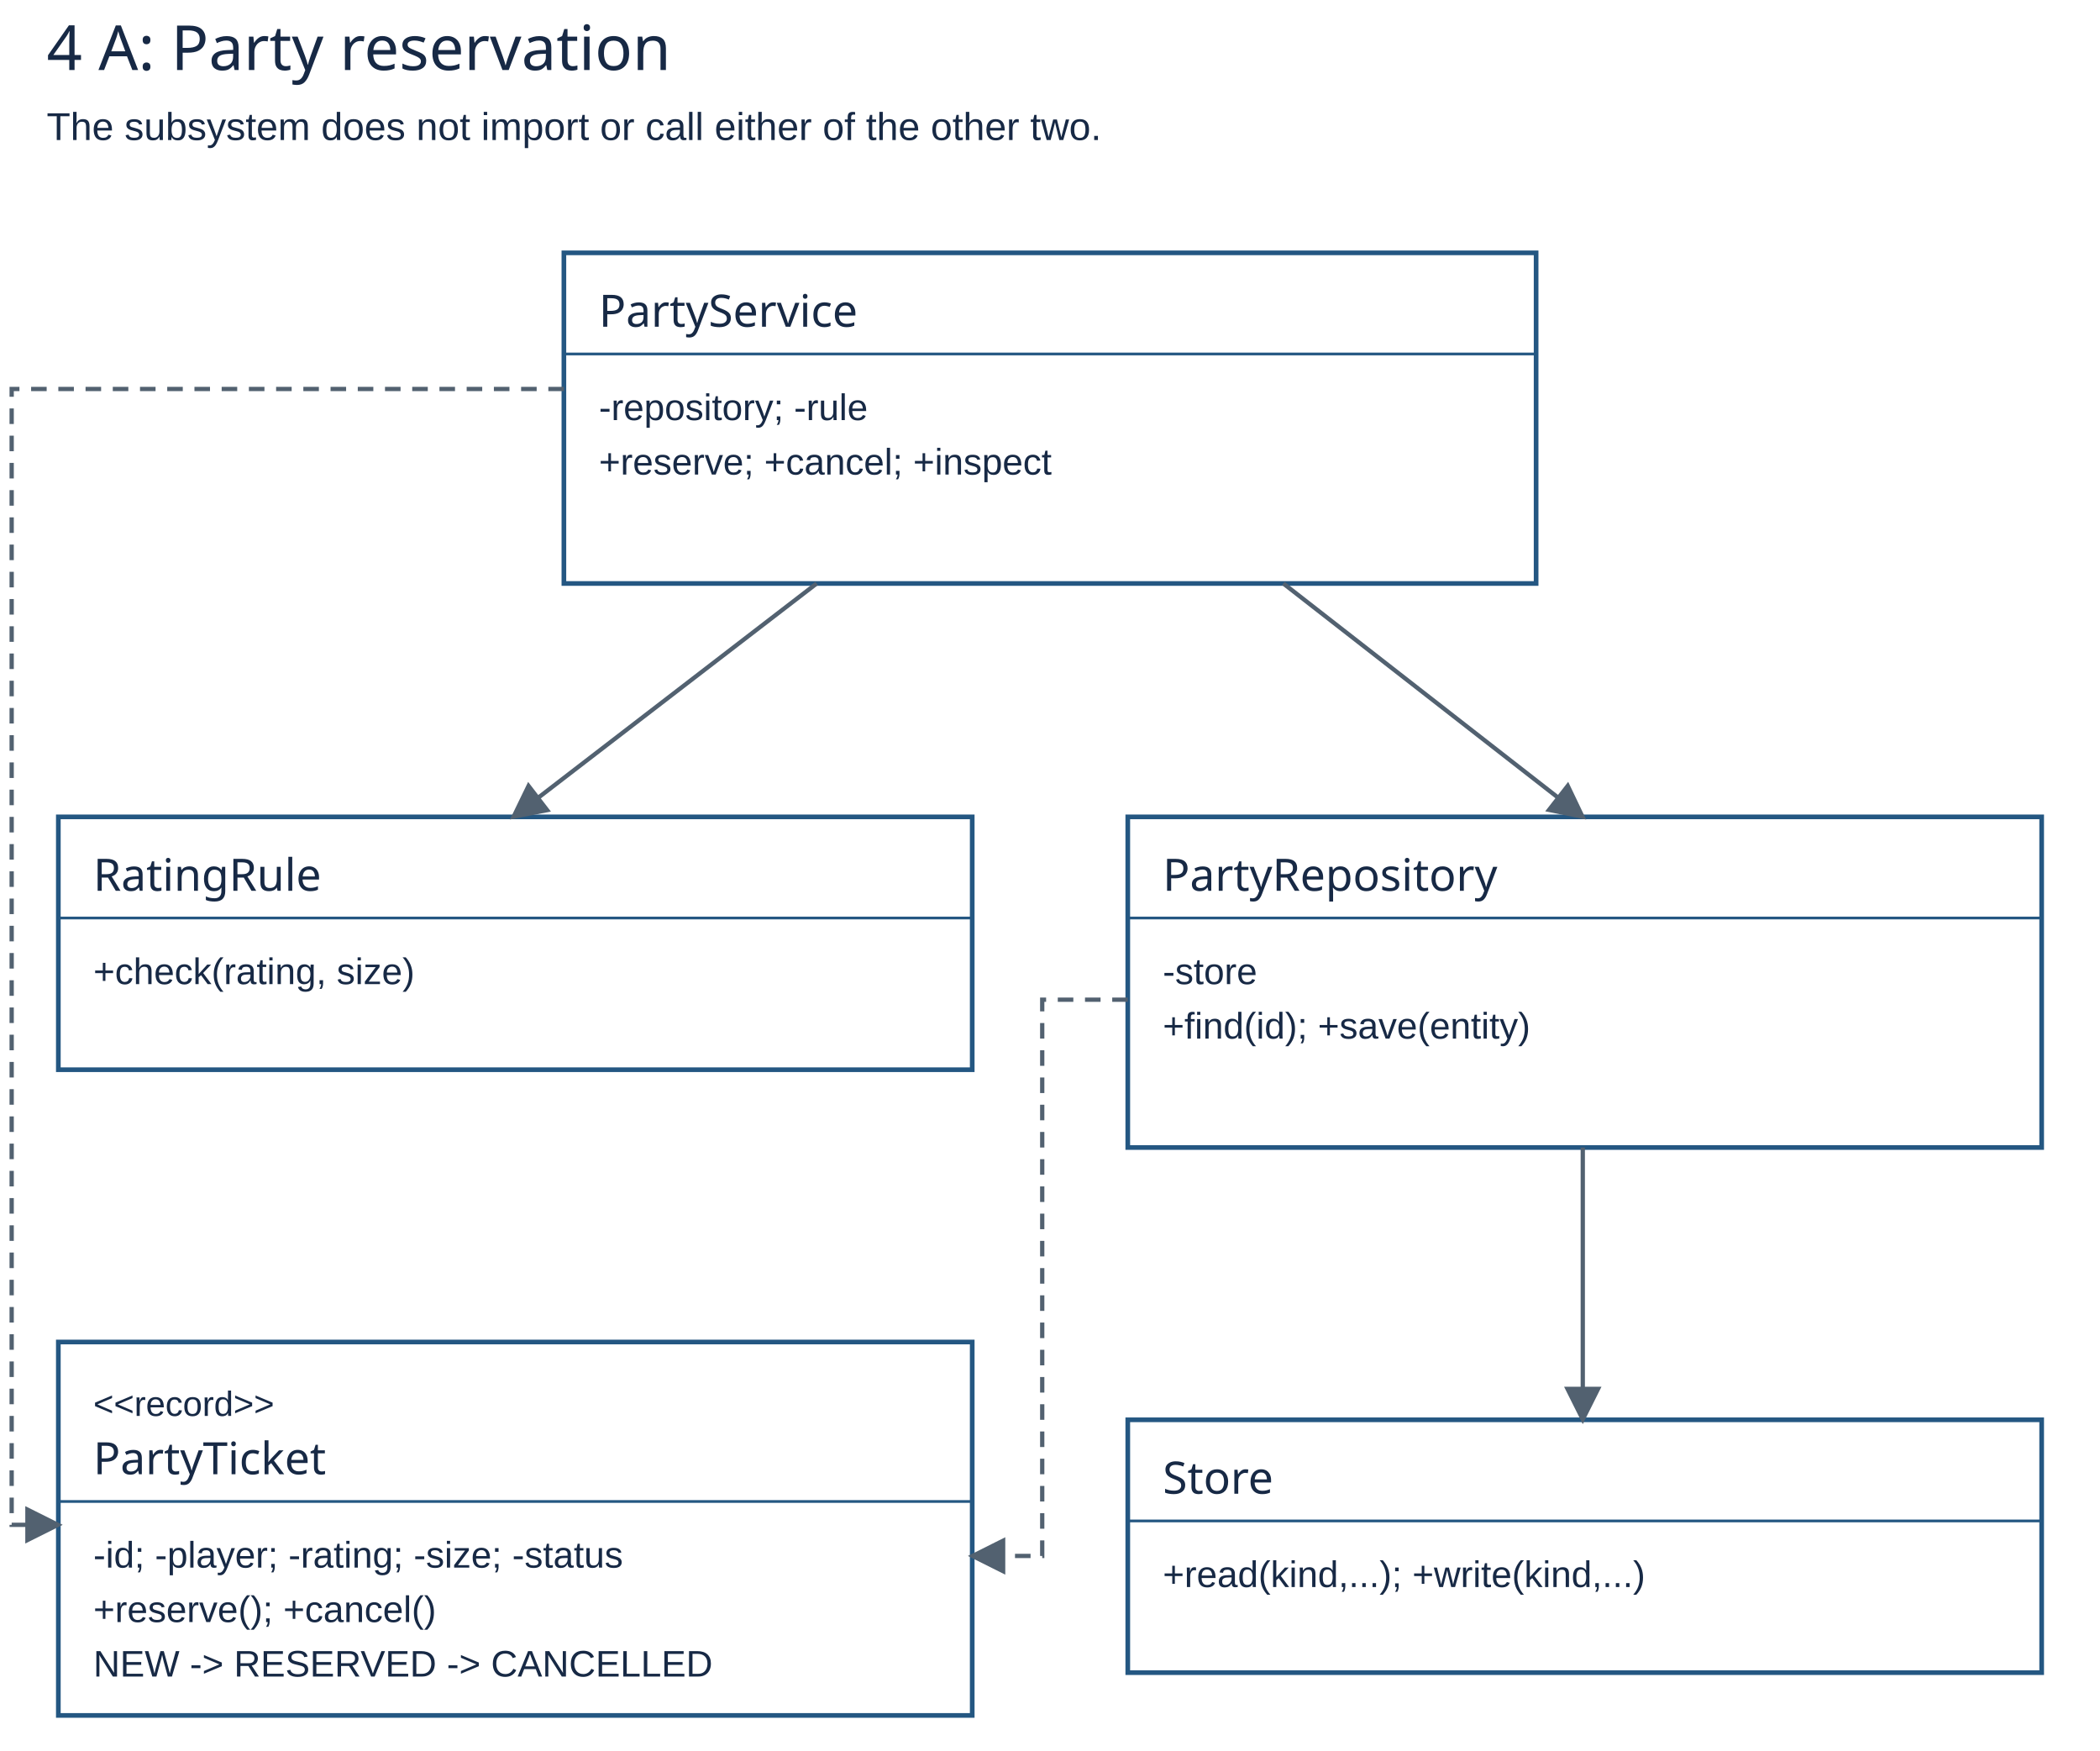
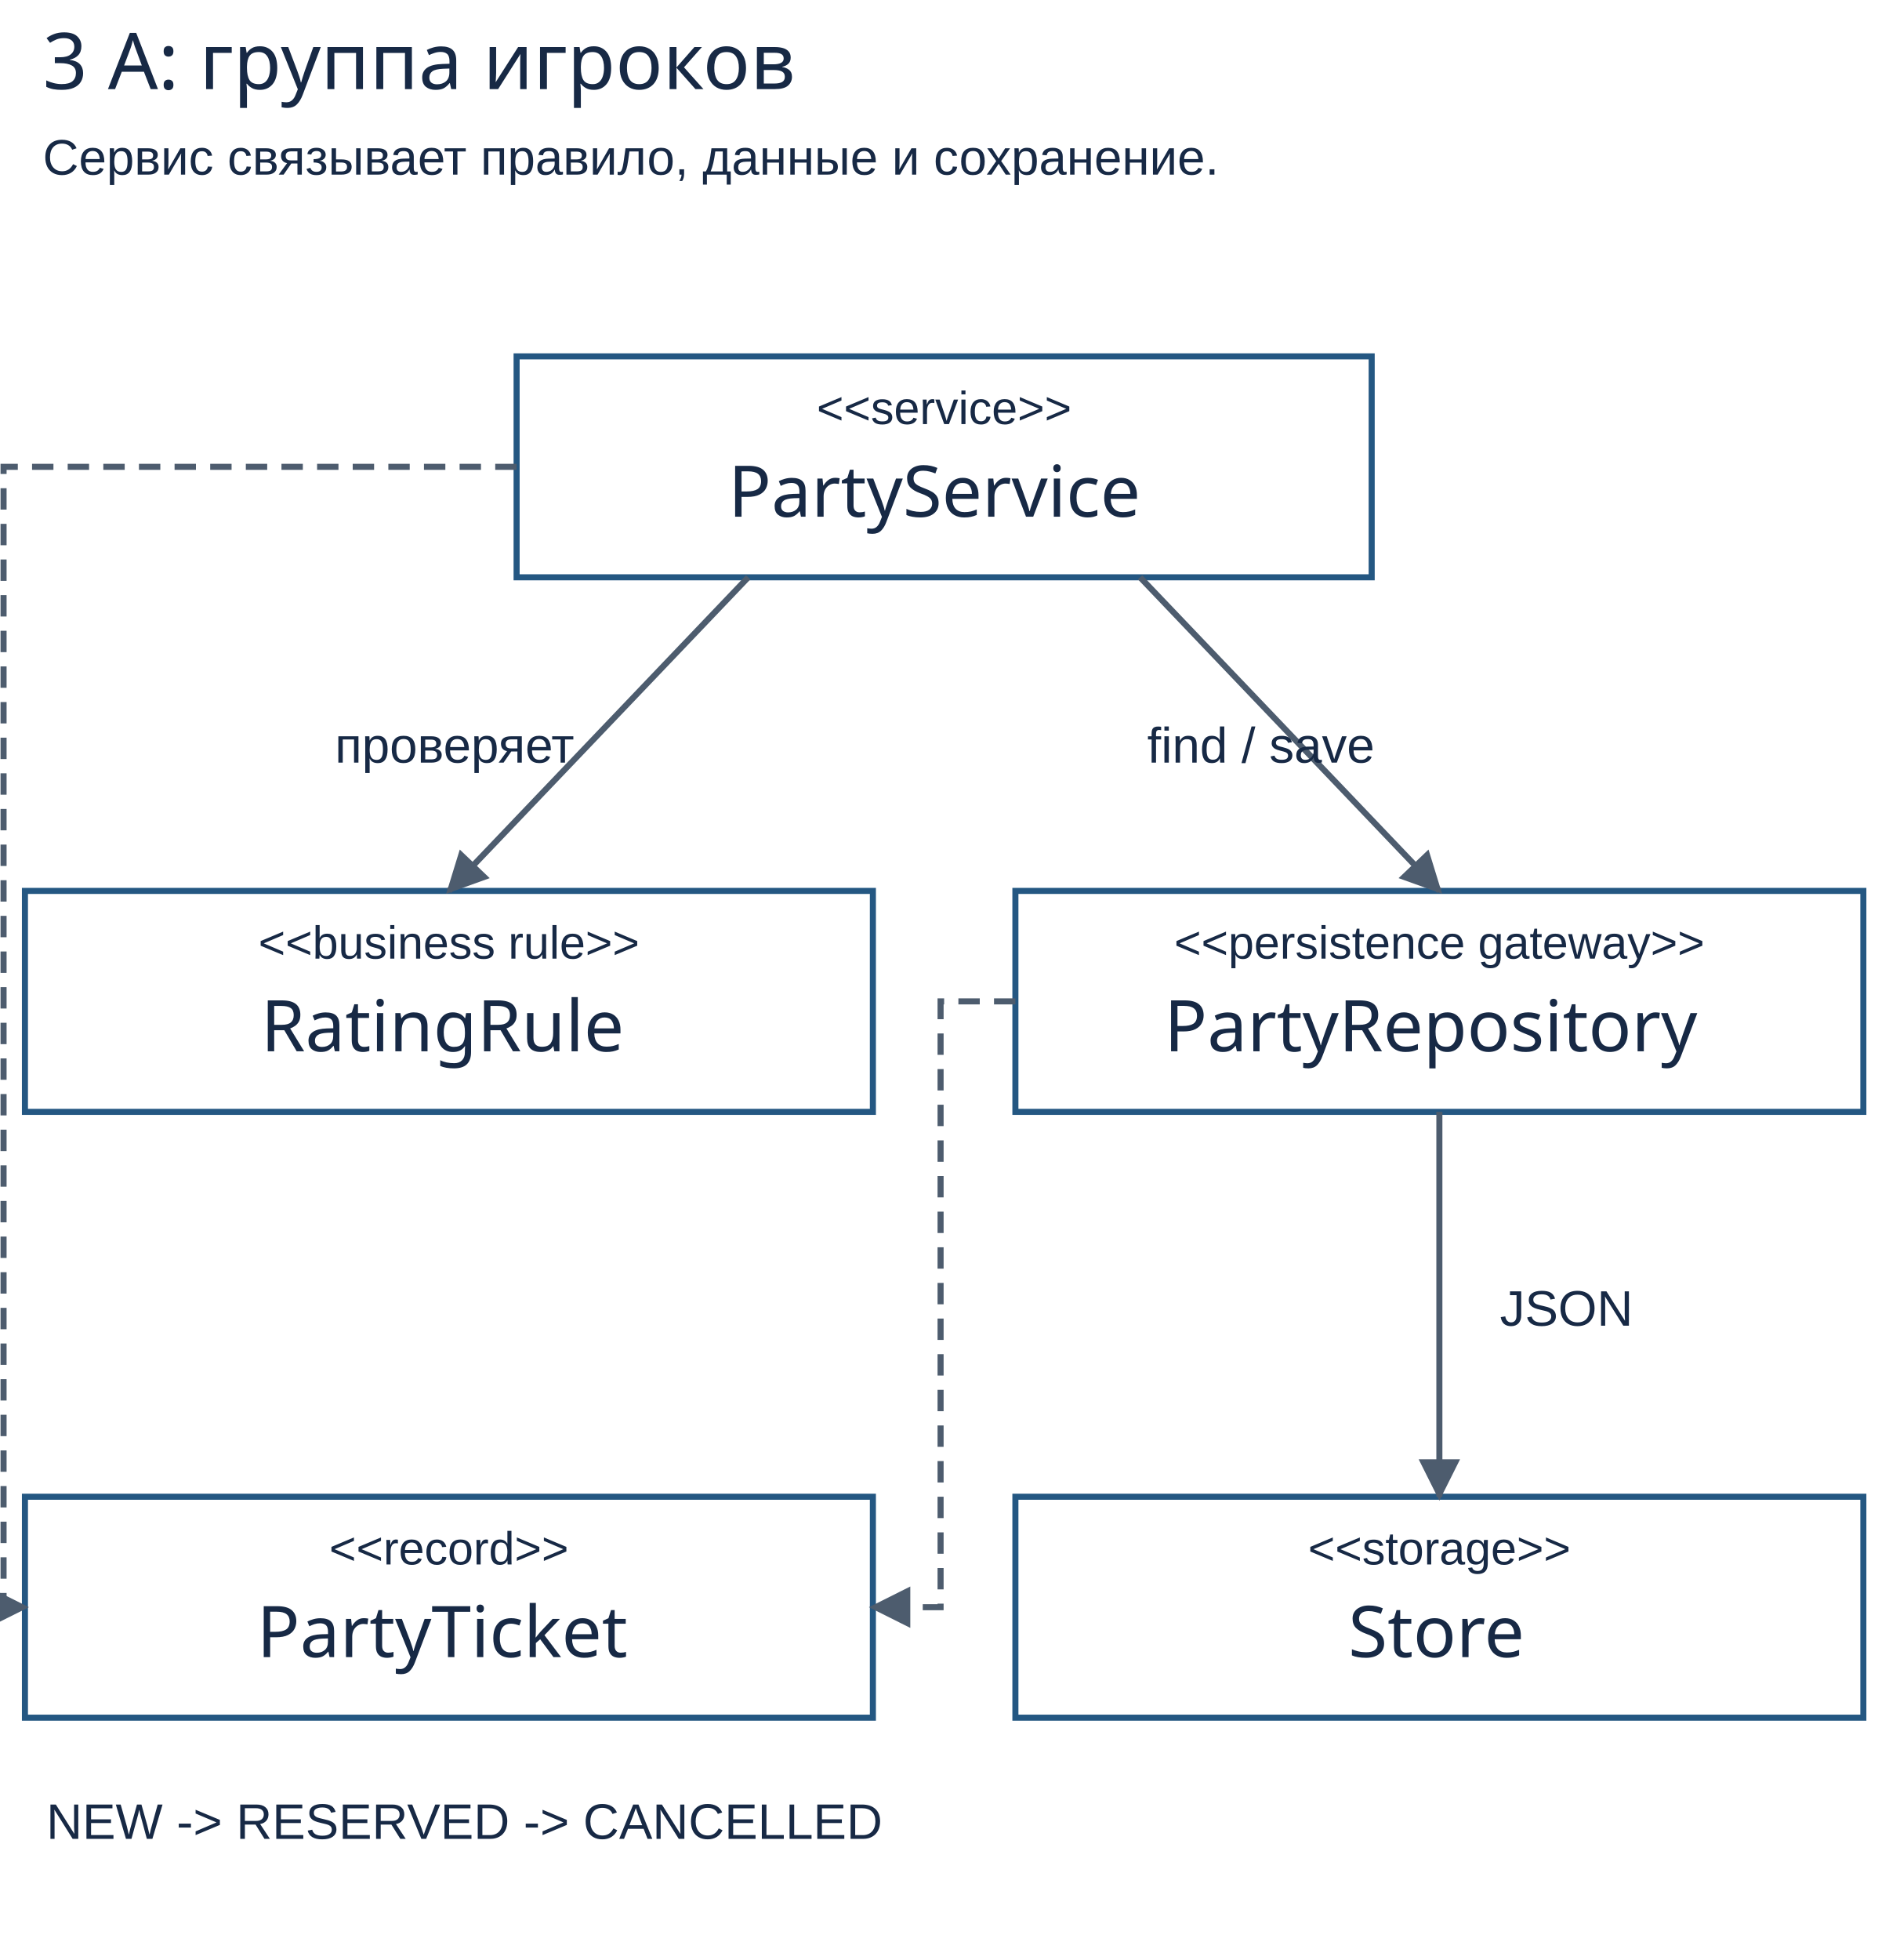
- <svg xmlns="http://www.w3.org/2000/svg" width="540" height="450" preserveAspectRatio="xMinYMin meet" viewBox="0 0 540 450" version="1.0" fill-rule="evenodd">
+ <svg xmlns="http://www.w3.org/2000/svg" width="530" height="550" preserveAspectRatio="xMinYMin meet" viewBox="0 0 530 550" version="1.0" fill-rule="evenodd">
  <clipPath id="clip">
-     <rect x="0" y="0" width="540" height="450" />
+     <rect x="0" y="0" width="530" height="550" />
  </clipPath>
-   <g id="group" transform="scale(1,-1) translate(0,-450)" style="clip-path: url(#clip)">
+   <g id="group" transform="scale(1,-1) translate(0,-550)" style="clip-path: url(#clip)">
    <g transform="">
-       <text x="12" y="432" style="font-family: Arial-Bold; font-size: 16px;fill: rgb(9%,16%,27%); stroke:none;" transform="translate(0,864) scale(1,-1)">4  A: Party reservation</text>
-       <text x="12" y="414" style="font-family: Arial; font-size: 10px;fill: rgb(9%,16%,27%); stroke:none;" transform="translate(0,828) scale(1,-1)">The subsystem does not import or call either of the other two.</text>
-       <rect x="145" y="300" width="250" height="85" style="stroke: rgb(14%,34%,51%); stroke-linecap: butt; stroke-width: 1.2; fill: rgb(100%,100%,100%); fill-rule: evenodd;" />
-       <text x="154" y="366" style="font-family: Arial-Bold; font-size: 11.5px;fill: rgb(9%,16%,27%); stroke:none;" transform="translate(0,732) scale(1,-1)">PartyService</text>
-       <path d="M 145,359 L 395,359 Z" style="stroke: rgb(14%,34%,51%); stroke-linecap: butt; stroke-width: 0.7;" />
-       <text x="154" y="342" style="font-family: Arial; font-size: 9.5px;fill: rgb(9%,16%,27%); stroke:none;" transform="translate(0,684) scale(1,-1)">-repository; -rule</text>
-       <text x="154" y="328" style="font-family: Arial; font-size: 9.5px;fill: rgb(9%,16%,27%); stroke:none;" transform="translate(0,656) scale(1,-1)">+reserve; +cancel; +inspect</text>
-       <rect x="15" y="175" width="235" height="65" style="stroke: rgb(14%,34%,51%); stroke-linecap: butt; stroke-width: 1.2; fill: rgb(100%,100%,100%); fill-rule: evenodd;" />
-       <text x="24" y="221" style="font-family: Arial-Bold; font-size: 11.5px;fill: rgb(9%,16%,27%); stroke:none;" transform="translate(0,442) scale(1,-1)">RatingRule</text>
-       <path d="M 15,214 L 250,214 Z" style="stroke: rgb(14%,34%,51%); stroke-linecap: butt; stroke-width: 0.7;" />
-       <text x="24" y="197" style="font-family: Arial; font-size: 9.5px;fill: rgb(9%,16%,27%); stroke:none;" transform="translate(0,394) scale(1,-1)">+check(rating, size)</text>
-       <rect x="290" y="155" width="235" height="85" style="stroke: rgb(14%,34%,51%); stroke-linecap: butt; stroke-width: 1.2; fill: rgb(100%,100%,100%); fill-rule: evenodd;" />
-       <text x="299" y="221" style="font-family: Arial-Bold; font-size: 11.5px;fill: rgb(9%,16%,27%); stroke:none;" transform="translate(0,442) scale(1,-1)">PartyRepository</text>
-       <path d="M 290,214 L 525,214 Z" style="stroke: rgb(14%,34%,51%); stroke-linecap: butt; stroke-width: 0.7;" />
-       <text x="299" y="197" style="font-family: Arial; font-size: 9.5px;fill: rgb(9%,16%,27%); stroke:none;" transform="translate(0,394) scale(1,-1)">-store</text>
-       <text x="299" y="183" style="font-family: Arial; font-size: 9.5px;fill: rgb(9%,16%,27%); stroke:none;" transform="translate(0,366) scale(1,-1)">+find(id); +save(entity)</text>
-       <rect x="15" y="9" width="235" height="96" style="stroke: rgb(14%,34%,51%); stroke-linecap: butt; stroke-width: 1.2; fill: rgb(100%,100%,100%); fill-rule: evenodd;" />
-       <text x="24" y="86" style="font-family: Arial; font-size: 9px;fill: rgb(9%,16%,27%); stroke:none;" transform="translate(0,172) scale(1,-1)">&lt;&lt;record&gt;&gt;</text>
-       <text x="24" y="71" style="font-family: Arial-Bold; font-size: 11.5px;fill: rgb(9%,16%,27%); stroke:none;" transform="translate(0,142) scale(1,-1)">PartyTicket</text>
-       <path d="M 15,64 L 250,64 Z" style="stroke: rgb(14%,34%,51%); stroke-linecap: butt; stroke-width: 0.7;" />
-       <text x="24" y="47" style="font-family: Arial; font-size: 9.5px;fill: rgb(9%,16%,27%); stroke:none;" transform="translate(0,94) scale(1,-1)">-id; -player; -rating; -size; -status</text>
-       <text x="24" y="33" style="font-family: Arial; font-size: 9.5px;fill: rgb(9%,16%,27%); stroke:none;" transform="translate(0,66) scale(1,-1)">+reserve(); +cancel()</text>
-       <text x="24" y="19" style="font-family: Arial; font-size: 9.5px;fill: rgb(9%,16%,27%); stroke:none;" transform="translate(0,38) scale(1,-1)">NEW -&gt; RESERVED -&gt; CANCELLED</text>
-       <rect x="290" y="20" width="235" height="65" style="stroke: rgb(14%,34%,51%); stroke-linecap: butt; stroke-width: 1.2; fill: rgb(100%,100%,100%); fill-rule: evenodd;" />
-       <text x="299" y="66" style="font-family: Arial-Bold; font-size: 11.5px;fill: rgb(9%,16%,27%); stroke:none;" transform="translate(0,132) scale(1,-1)">Store</text>
-       <path d="M 290,59 L 525,59 Z" style="stroke: rgb(14%,34%,51%); stroke-linecap: butt; stroke-width: 0.7;" />
-       <text x="299" y="42" style="font-family: Arial; font-size: 9.5px;fill: rgb(9%,16%,27%); stroke:none;" transform="translate(0,84) scale(1,-1)">+read(kind,...); +write(kind,...)</text>
-       <polyline points="210 300, 132 240" style="stroke: rgb(32%,38%,44%); stroke-linecap: butt; stroke-width: 1.1; fill: None; fill-rule: evenodd;" />
-       <polygon points="132 240, 135.902 248.048, 140.78 241.707" style="stroke: rgb(32%,38%,44%); stroke-linecap: butt; stroke-width: 1; fill: rgb(32%,38%,44%); fill-rule: evenodd;" />
-       <polyline points="330 300, 407 240" style="stroke: rgb(32%,38%,44%); stroke-linecap: butt; stroke-width: 1.1; fill: None; fill-rule: evenodd;" />
-       <polygon points="407 240, 398.231 241.762, 403.148 248.072" style="stroke: rgb(32%,38%,44%); stroke-linecap: butt; stroke-width: 1; fill: rgb(32%,38%,44%); fill-rule: evenodd;" />
-       <polyline points="145 350, 3 350, 3 58, 15 58" style="stroke: rgb(32%,38%,44%); stroke-linecap: butt; stroke-width: 1.1; fill: None; fill-rule: evenodd; stroke-dasharray: 4, 3;" />
-       <polygon points="15 58, 7 54, 7 62" style="stroke: rgb(32%,38%,44%); stroke-linecap: butt; stroke-width: 1; fill: rgb(32%,38%,44%); fill-rule: evenodd;" />
-       <polyline points="290 193, 268 193, 268 50, 250 50" style="stroke: rgb(32%,38%,44%); stroke-linecap: butt; stroke-width: 1.1; fill: None; fill-rule: evenodd; stroke-dasharray: 4, 3;" />
-       <polygon points="250 50, 258 54, 258 46" style="stroke: rgb(32%,38%,44%); stroke-linecap: butt; stroke-width: 1; fill: rgb(32%,38%,44%); fill-rule: evenodd;" />
-       <polyline points="407 155, 407 85" style="stroke: rgb(32%,38%,44%); stroke-linecap: butt; stroke-width: 1.1; fill: None; fill-rule: evenodd;" />
-       <polygon points="407 85, 403 93, 411 93" style="stroke: rgb(32%,38%,44%); stroke-linecap: butt; stroke-width: 1; fill: rgb(32%,38%,44%); fill-rule: evenodd;" />
+       <text x="12" y="525" style="font-family: Arial-Bold; font-size: 22px;fill: rgb(9%,16%,27%); stroke:none;" transform="translate(0,1050) scale(1,-1)">3  A: группа игроков</text>
+       <text x="12" y="501" style="font-family: Arial; font-size: 14px;fill: rgb(9%,16%,27%); stroke:none;" transform="translate(0,1002) scale(1,-1)">Сервис связывает правило, данные и сохранение.</text>
+       <rect x="145" y="388" width="240" height="62" style="stroke: rgb(14%,34%,51%); stroke-linecap: butt; stroke-width: 1.7; fill: rgb(100%,100%,100%); fill-rule: evenodd;" />
+       <text x="229.228" y="431" style="font-family: Arial; font-size: 13px;fill: rgb(9%,16%,27%); stroke:none;" transform="translate(0,862) scale(1,-1)">&lt;&lt;service&gt;&gt;</text>
+       <text x="204.399" y="405" style="font-family: Arial-Bold; font-size: 20px;fill: rgb(9%,16%,27%); stroke:none;" transform="translate(0,810) scale(1,-1)">PartyService</text>
+       <rect x="7" y="238" width="238" height="62" style="stroke: rgb(14%,34%,51%); stroke-linecap: butt; stroke-width: 1.7; fill: rgb(100%,100%,100%); fill-rule: evenodd;" />
+       <text x="72.518" y="281" style="font-family: Arial; font-size: 13px;fill: rgb(9%,16%,27%); stroke:none;" transform="translate(0,562) scale(1,-1)">&lt;&lt;business rule&gt;&gt;</text>
+       <text x="73.222" y="255" style="font-family: Arial-Bold; font-size: 20px;fill: rgb(9%,16%,27%); stroke:none;" transform="translate(0,510) scale(1,-1)">RatingRule</text>
+       <rect x="285" y="238" width="238" height="62" style="stroke: rgb(14%,34%,51%); stroke-linecap: butt; stroke-width: 1.7; fill: rgb(100%,100%,100%); fill-rule: evenodd;" />
+       <text x="329.561" y="281" style="font-family: Arial; font-size: 13px;fill: rgb(9%,16%,27%); stroke:none;" transform="translate(0,562) scale(1,-1)">&lt;&lt;persistence gateway&gt;&gt;</text>
+       <text x="326.754" y="255" style="font-family: Arial-Bold; font-size: 20px;fill: rgb(9%,16%,27%); stroke:none;" transform="translate(0,510) scale(1,-1)">PartyRepository</text>
+       <polyline points="210 388, 126 300" style="stroke: rgb(30%,36%,43%); stroke-linecap: butt; stroke-width: 1.7; fill: None; fill-rule: evenodd;" />
+       <polygon points="126 300, 129.288 310.686, 136.522 303.781" style="stroke: rgb(30%,36%,43%); stroke-linecap: butt; stroke-width: 1; fill: rgb(30%,36%,43%); fill-rule: evenodd;" />
+       <polyline points="320 388, 404 300" style="stroke: rgb(30%,36%,43%); stroke-linecap: butt; stroke-width: 1.7; fill: None; fill-rule: evenodd;" />
+       <polygon points="404 300, 393.478 303.781, 400.712 310.686" style="stroke: rgb(30%,36%,43%); stroke-linecap: butt; stroke-width: 1; fill: rgb(30%,36%,43%); fill-rule: evenodd;" />
+       <text x="94" y="336" style="font-family: Arial; font-size: 14px;fill: rgb(9%,16%,27%); stroke:none;" transform="translate(0,672) scale(1,-1)">проверяет</text>
+       <text x="322" y="336" style="font-family: Arial; font-size: 14px;fill: rgb(9%,16%,27%); stroke:none;" transform="translate(0,672) scale(1,-1)">find / save</text>
+       <rect x="7" y="68" width="238" height="62" style="stroke: rgb(14%,34%,51%); stroke-linecap: butt; stroke-width: 1.7; fill: rgb(100%,100%,100%); fill-rule: evenodd;" />
+       <text x="92.392" y="111" style="font-family: Arial; font-size: 13px;fill: rgb(9%,16%,27%); stroke:none;" transform="translate(0,222) scale(1,-1)">&lt;&lt;record&gt;&gt;</text>
+       <text x="72.084" y="85" style="font-family: Arial-Bold; font-size: 20px;fill: rgb(9%,16%,27%); stroke:none;" transform="translate(0,170) scale(1,-1)">PartyTicket</text>
+       <rect x="285" y="68" width="238" height="62" style="stroke: rgb(14%,34%,51%); stroke-linecap: butt; stroke-width: 1.7; fill: rgb(100%,100%,100%); fill-rule: evenodd;" />
+       <text x="367.136" y="111" style="font-family: Arial; font-size: 13px;fill: rgb(9%,16%,27%); stroke:none;" transform="translate(0,222) scale(1,-1)">&lt;&lt;storage&gt;&gt;</text>
+       <text x="378.438" y="85" style="font-family: Arial-Bold; font-size: 20px;fill: rgb(9%,16%,27%); stroke:none;" transform="translate(0,170) scale(1,-1)">Store</text>
+       <polyline points="145 419, 1 419, 1 99, 7 99" style="stroke: rgb(30%,36%,43%); stroke-linecap: butt; stroke-width: 1.7; fill: None; fill-rule: evenodd; stroke-dasharray: 6, 4;" />
+       <polygon points="7 99, -3 94, -3 104" style="stroke: rgb(30%,36%,43%); stroke-linecap: butt; stroke-width: 1; fill: rgb(30%,36%,43%); fill-rule: evenodd;" />
+       <polyline points="285 269, 264 269, 264 99, 245 99" style="stroke: rgb(30%,36%,43%); stroke-linecap: butt; stroke-width: 1.7; fill: None; fill-rule: evenodd; stroke-dasharray: 6, 4;" />
+       <polygon points="245 99, 255 104, 255 94" style="stroke: rgb(30%,36%,43%); stroke-linecap: butt; stroke-width: 1; fill: rgb(30%,36%,43%); fill-rule: evenodd;" />
+       <polyline points="404 238, 404 130" style="stroke: rgb(30%,36%,43%); stroke-linecap: butt; stroke-width: 1.7; fill: None; fill-rule: evenodd;" />
+       <polygon points="404 130, 399 140, 409 140" style="stroke: rgb(30%,36%,43%); stroke-linecap: butt; stroke-width: 1; fill: rgb(30%,36%,43%); fill-rule: evenodd;" />
+       <text x="421" y="178" style="font-family: Arial; font-size: 14px;fill: rgb(9%,16%,27%); stroke:none;" transform="translate(0,356) scale(1,-1)">JSON</text>
+       <text x="13" y="34" style="font-family: Arial; font-size: 14px;fill: rgb(9%,16%,27%); stroke:none;" transform="translate(0,68) scale(1,-1)">NEW -&gt; RESERVED -&gt; CANCELLED</text>
    </g>
  </g>
</svg>
